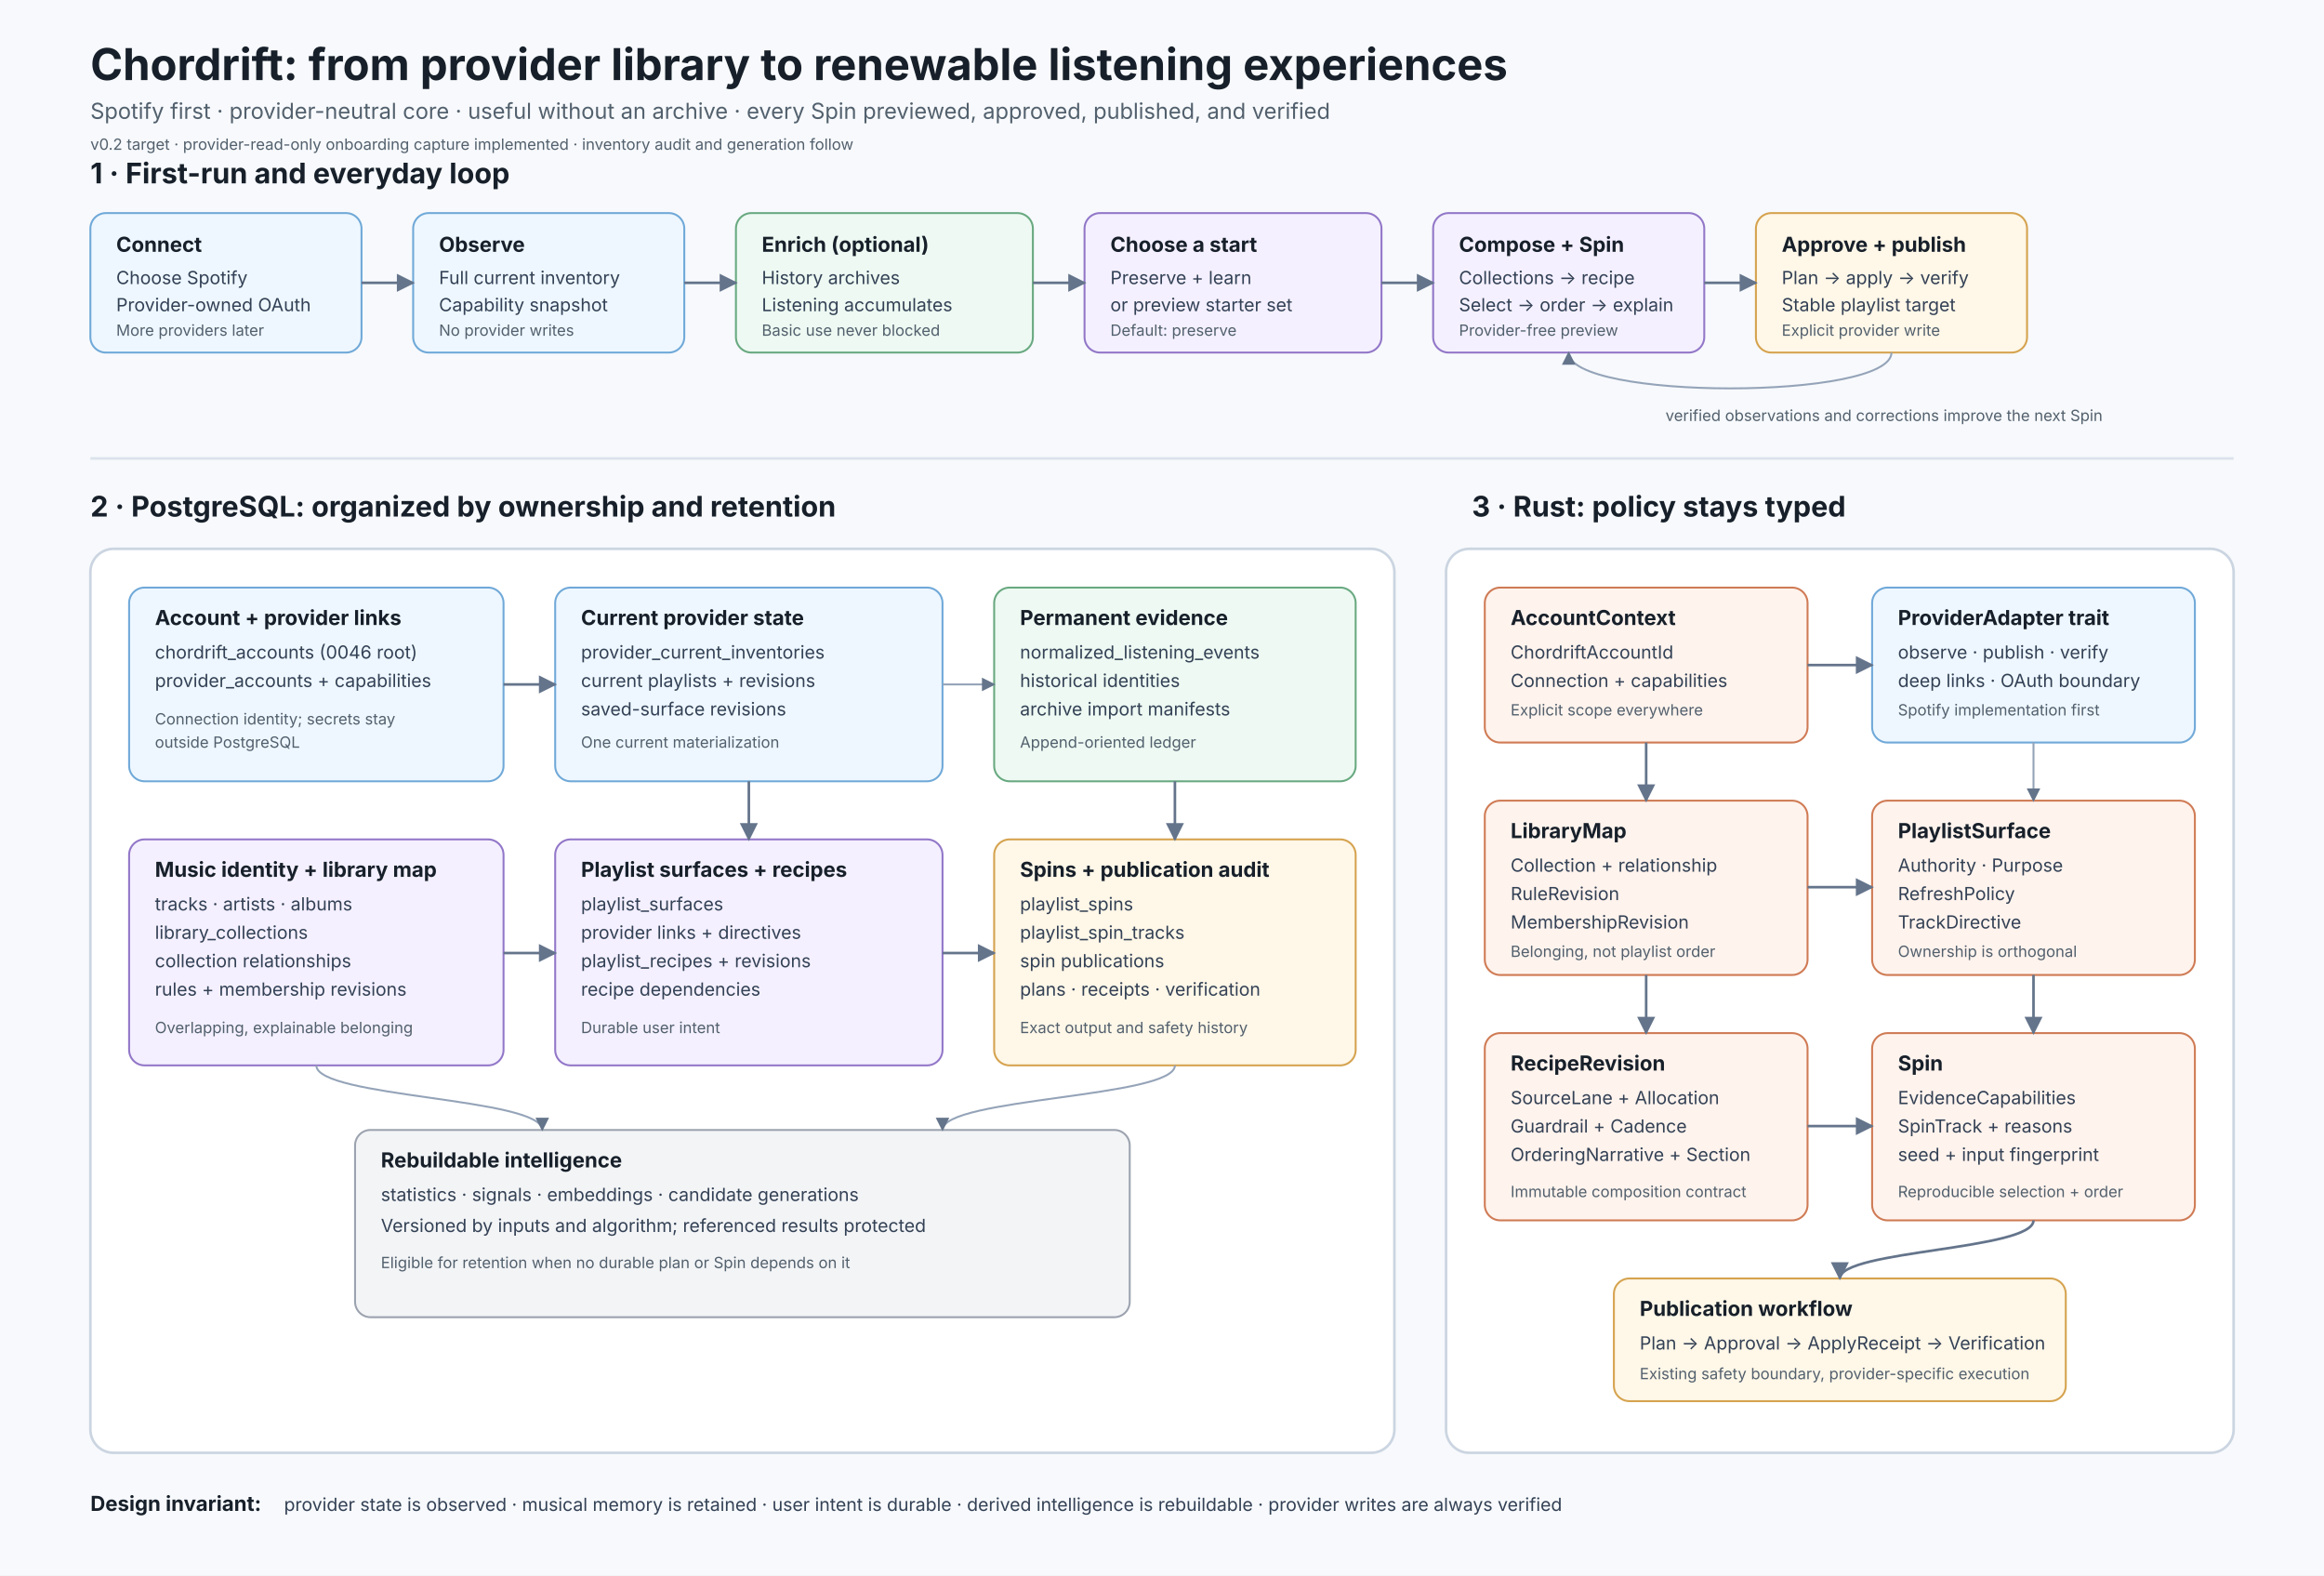
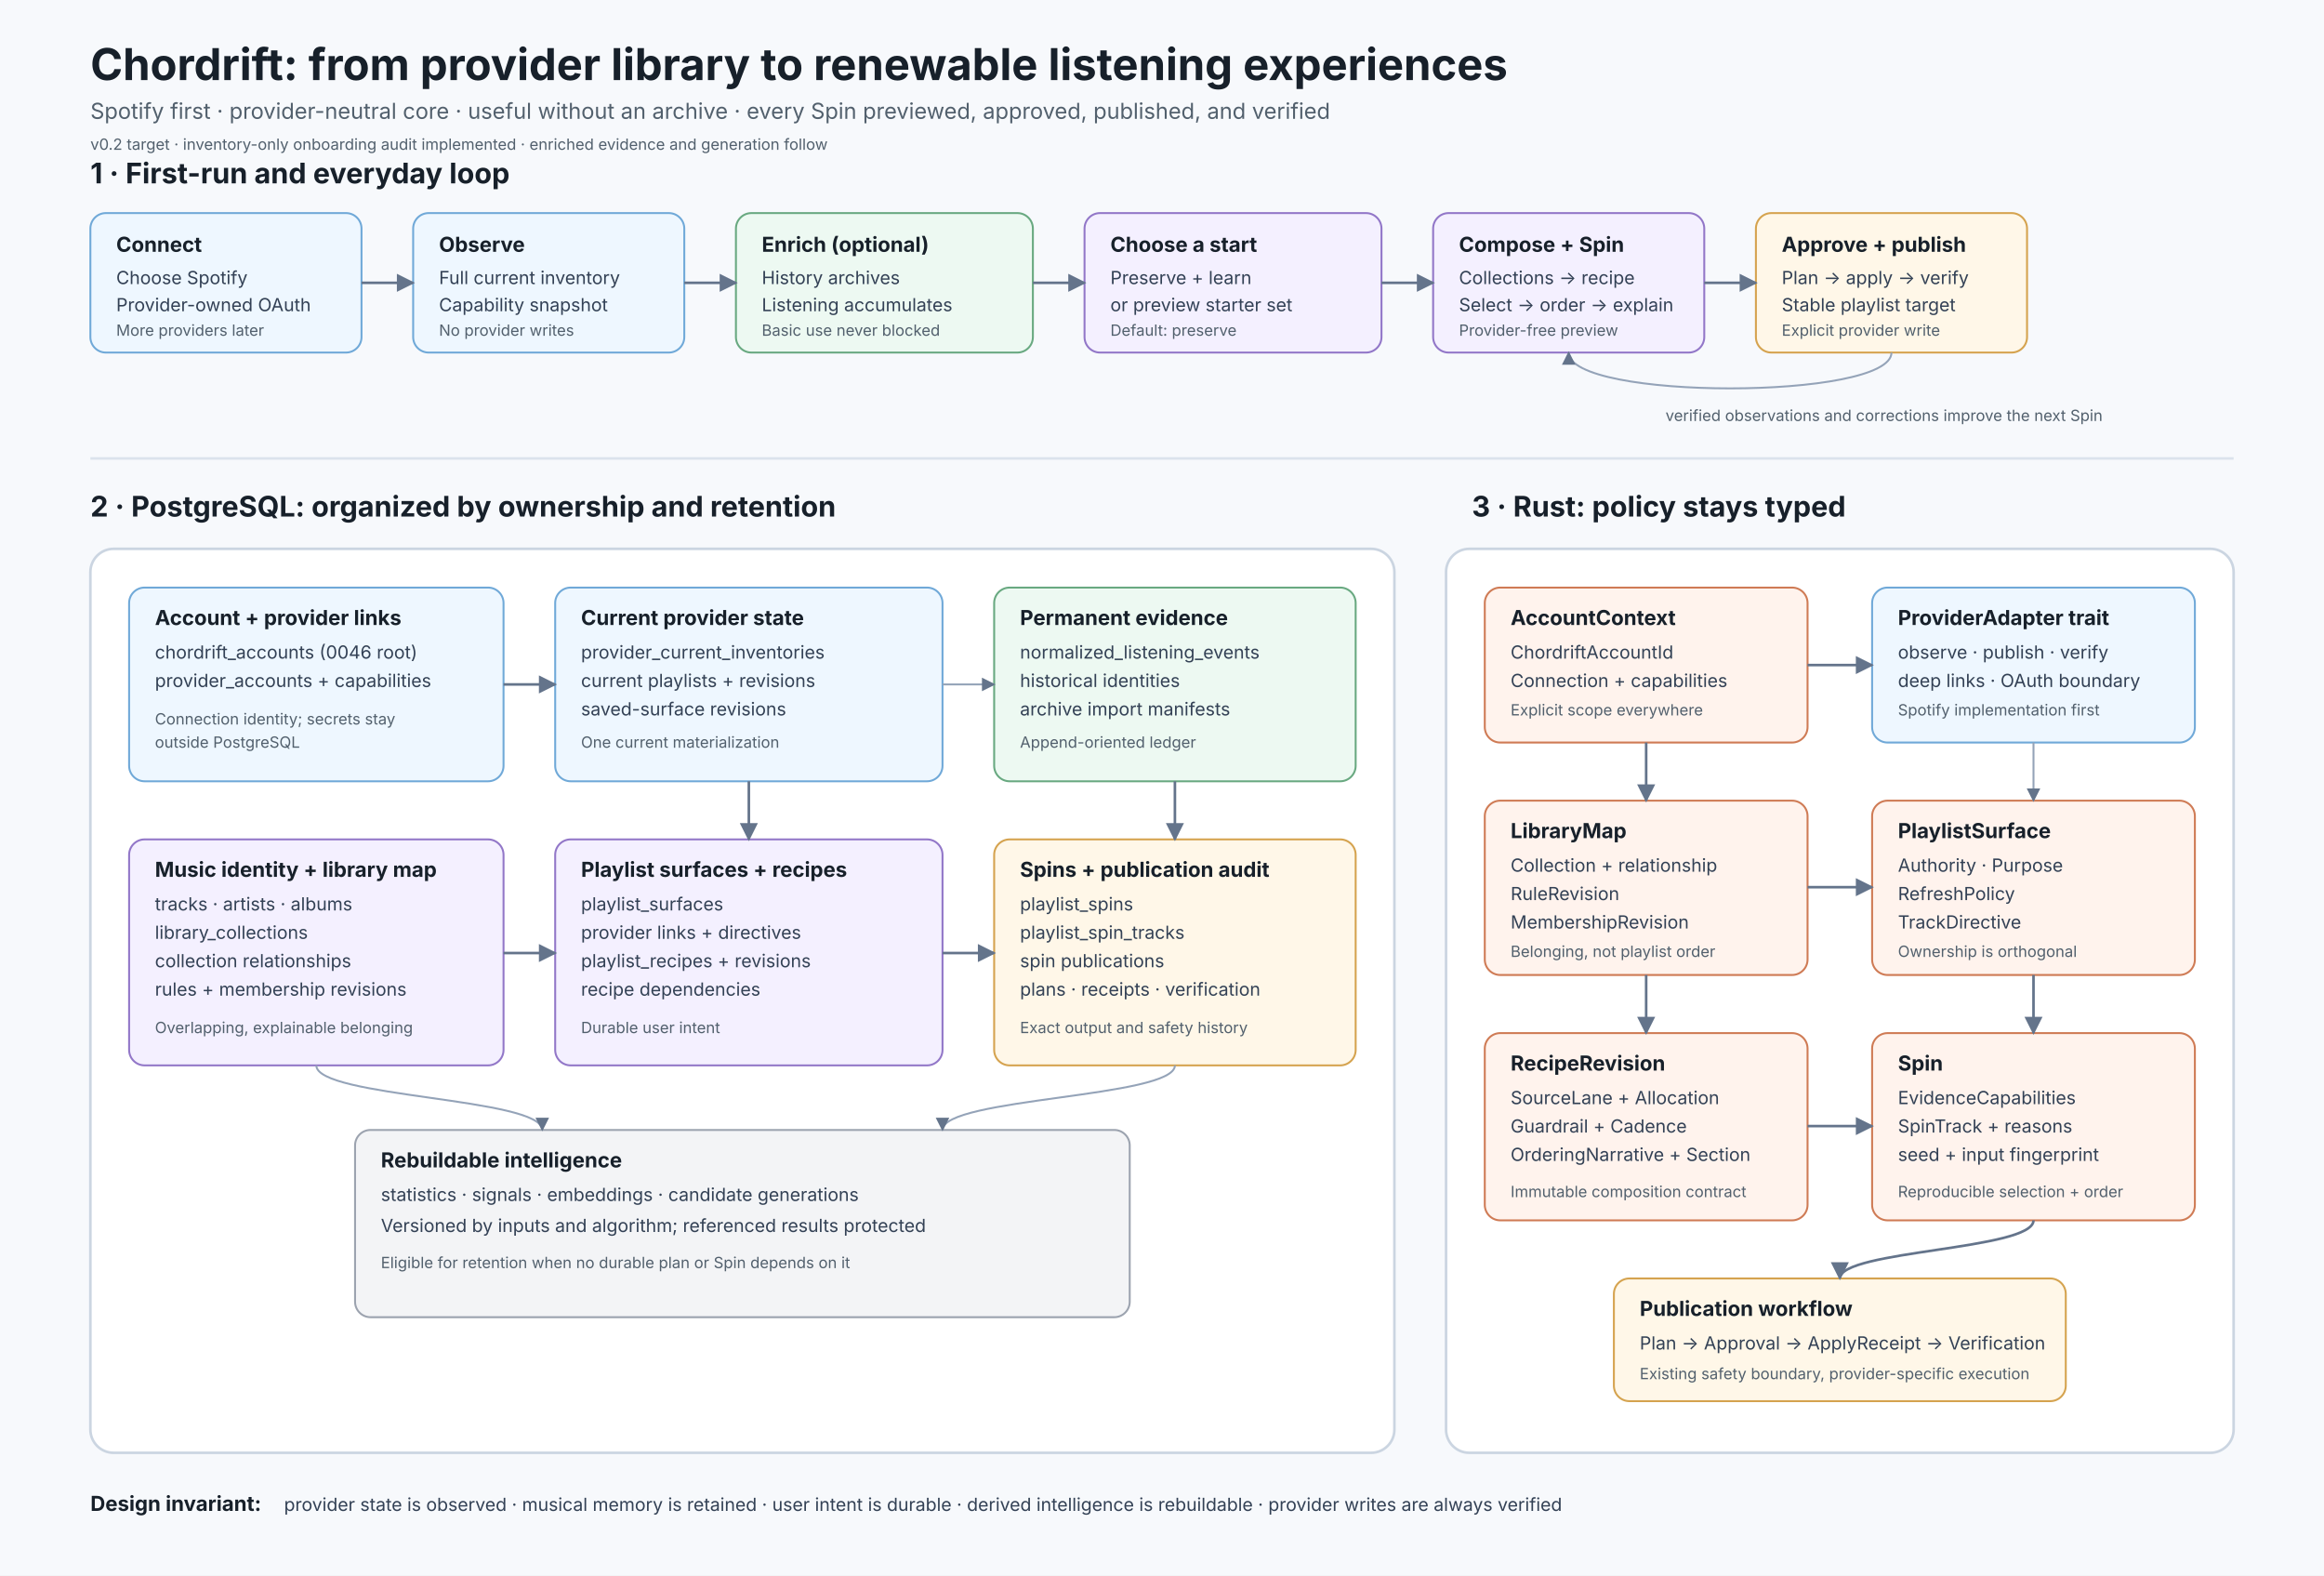
<svg xmlns="http://www.w3.org/2000/svg" width="1800" height="1220" viewBox="0 0 1800 1220" role="img" aria-labelledby="title desc">
  <defs>
    <style>
      text { font-family: ui-sans-serif, -apple-system, BlinkMacSystemFont, "Segoe UI", sans-serif; fill: #17202a; }
      .title { font-size: 34px; font-weight: 700; }
      .subtitle { font-size: 17px; fill: #52606d; }
      .section { font-size: 22px; font-weight: 700; }
      .label { font-size: 16px; font-weight: 700; }
      .body { font-size: 14px; fill: #334155; }
      .small { font-size: 12px; fill: #52606d; }
      .panel { fill: #ffffff; stroke: #cbd5e1; stroke-width: 2; rx: 18; }
      .node { fill: #f8fafc; stroke: #cbd5e1; stroke-width: 1.5; rx: 12; }
      .provider { fill: #eef7ff; stroke: #70a9d8; }
      .intent { fill: #f4f0ff; stroke: #9277c8; }
      .evidence { fill: #edf9f2; stroke: #69a981; }
      .audit { fill: #fff7e8; stroke: #d5a34f; }
      .cache { fill: #f3f4f6; stroke: #9ca3af; }
      .rust { fill: #fff3ed; stroke: #cf7b55; }
      .arrow { fill: none; stroke: #64748b; stroke-width: 2; marker-end: url(#arrow); }
      .soft-arrow { fill: none; stroke: #94a3b8; stroke-width: 1.5; marker-end: url(#arrow); }
      .divider { stroke: #dbe3ec; stroke-width: 2; }
    </style>
    <marker id="arrow" viewBox="0 0 10 10" refX="9" refY="5" markerWidth="7" markerHeight="7" orient="auto-start-reverse">
      <path d="M 0 0 L 10 5 L 0 10 z" fill="#64748b" />
    </marker>
  </defs>
  <rect width="1800" height="1220" fill="#f7f9fc" />
  <text x="70" y="62" class="title">Chordrift: from provider library to renewable listening experiences</text>
  <text x="70" y="92" class="subtitle">Spotify first · provider-neutral core · useful without an archive · every Spin previewed, approved, published, and verified</text>
-   <text x="70" y="116" class="small">v0.2 target · provider-read-only onboarding capture implemented · inventory audit and generation follow</text>
+   <text x="70" y="116" class="small">v0.2 target · inventory-only onboarding audit implemented · enriched evidence and generation follow</text>
  <text x="70" y="142" class="section">1 · First-run and everyday loop</text>
  <g>
    <rect x="70" y="165" width="210" height="108" class="node provider" />
    <text x="90" y="195" class="label">Connect</text>
    <text x="90" y="220" class="body">Choose Spotify</text>
    <text x="90" y="241" class="body">Provider-owned OAuth</text>
    <text x="90" y="260" class="small">More providers later</text>
    <rect x="320" y="165" width="210" height="108" class="node provider" />
    <text x="340" y="195" class="label">Observe</text>
    <text x="340" y="220" class="body">Full current inventory</text>
    <text x="340" y="241" class="body">Capability snapshot</text>
    <text x="340" y="260" class="small">No provider writes</text>
    <rect x="570" y="165" width="230" height="108" class="node evidence" />
    <text x="590" y="195" class="label">Enrich (optional)</text>
    <text x="590" y="220" class="body">History archives</text>
    <text x="590" y="241" class="body">Listening accumulates</text>
    <text x="590" y="260" class="small">Basic use never blocked</text>
    <rect x="840" y="165" width="230" height="108" class="node intent" />
    <text x="860" y="195" class="label">Choose a start</text>
    <text x="860" y="220" class="body">Preserve + learn</text>
    <text x="860" y="241" class="body">or preview starter set</text>
    <text x="860" y="260" class="small">Default: preserve</text>
    <rect x="1110" y="165" width="210" height="108" class="node intent" />
    <text x="1130" y="195" class="label">Compose + Spin</text>
    <text x="1130" y="220" class="body">Collections → recipe</text>
    <text x="1130" y="241" class="body">Select → order → explain</text>
    <text x="1130" y="260" class="small">Provider-free preview</text>
    <rect x="1360" y="165" width="210" height="108" class="node audit" />
    <text x="1380" y="195" class="label">Approve + publish</text>
    <text x="1380" y="220" class="body">Plan → apply → verify</text>
    <text x="1380" y="241" class="body">Stable playlist target</text>
    <text x="1380" y="260" class="small">Explicit provider write</text>
    <path d="M280 219 H320" class="arrow" />
    <path d="M530 219 H570" class="arrow" />
    <path d="M800 219 H840" class="arrow" />
    <path d="M1070 219 H1110" class="arrow" />
    <path d="M1320 219 H1360" class="arrow" />
    <path d="M1465 273 C1465 310 1215 310 1215 273" class="soft-arrow" />
    <text x="1290" y="326" class="small">verified observations and corrections improve the next Spin</text>
  </g>
  <line x1="70" y1="355" x2="1730" y2="355" class="divider" />
  <text x="70" y="400" class="section">2 · PostgreSQL: organized by ownership and retention</text>
  <g>
    <rect x="70" y="425" width="1010" height="700" class="panel" />
    <rect x="100" y="455" width="290" height="150" class="node provider" />
    <text x="120" y="484" class="label">Account + provider links</text>
    <text x="120" y="510" class="body">chordrift_accounts (0046 root)</text>
    <text x="120" y="532" class="body">provider_accounts + capabilities</text>
    <text x="120" y="561" class="small">Connection identity; secrets stay</text>
    <text x="120" y="579" class="small">outside PostgreSQL</text>
    <rect x="430" y="455" width="300" height="150" class="node provider" />
    <text x="450" y="484" class="label">Current provider state</text>
    <text x="450" y="510" class="body">provider_current_inventories</text>
    <text x="450" y="532" class="body">current playlists + revisions</text>
    <text x="450" y="554" class="body">saved-surface revisions</text>
    <text x="450" y="579" class="small">One current materialization</text>
    <rect x="770" y="455" width="280" height="150" class="node evidence" />
    <text x="790" y="484" class="label">Permanent evidence</text>
    <text x="790" y="510" class="body">normalized_listening_events</text>
    <text x="790" y="532" class="body">historical identities</text>
    <text x="790" y="554" class="body">archive import manifests</text>
    <text x="790" y="579" class="small">Append-oriented ledger</text>
    <rect x="100" y="650" width="290" height="175" class="node intent" />
    <text x="120" y="679" class="label">Music identity + library map</text>
    <text x="120" y="705" class="body">tracks · artists · albums</text>
    <text x="120" y="727" class="body">library_collections</text>
    <text x="120" y="749" class="body">collection relationships</text>
    <text x="120" y="771" class="body">rules + membership revisions</text>
    <text x="120" y="800" class="small">Overlapping, explainable belonging</text>
    <rect x="430" y="650" width="300" height="175" class="node intent" />
    <text x="450" y="679" class="label">Playlist surfaces + recipes</text>
    <text x="450" y="705" class="body">playlist_surfaces</text>
    <text x="450" y="727" class="body">provider links + directives</text>
    <text x="450" y="749" class="body">playlist_recipes + revisions</text>
    <text x="450" y="771" class="body">recipe dependencies</text>
    <text x="450" y="800" class="small">Durable user intent</text>
    <rect x="770" y="650" width="280" height="175" class="node audit" />
    <text x="790" y="679" class="label">Spins + publication audit</text>
    <text x="790" y="705" class="body">playlist_spins</text>
    <text x="790" y="727" class="body">playlist_spin_tracks</text>
    <text x="790" y="749" class="body">spin publications</text>
    <text x="790" y="771" class="body">plans · receipts · verification</text>
    <text x="790" y="800" class="small">Exact output and safety history</text>
    <rect x="275" y="875" width="600" height="145" class="node cache" />
    <text x="295" y="904" class="label">Rebuildable intelligence</text>
    <text x="295" y="930" class="body">statistics · signals · embeddings · candidate generations</text>
    <text x="295" y="954" class="body">Versioned by inputs and algorithm; referenced results protected</text>
    <text x="295" y="982" class="small">Eligible for retention when no durable plan or Spin depends on it</text>
    <path d="M390 530 H430" class="arrow" />
    <path d="M730 530 H770" class="soft-arrow" />
    <path d="M580 605 V650" class="arrow" />
    <path d="M910 605 V650" class="arrow" />
    <path d="M390 738 H430" class="arrow" />
    <path d="M730 738 H770" class="arrow" />
    <path d="M245 825 C245 850 420 850 420 875" class="soft-arrow" />
    <path d="M910 825 C910 850 730 850 730 875" class="soft-arrow" />
  </g>
  <text x="1140" y="400" class="section">3 · Rust: policy stays typed</text>
  <g>
    <rect x="1120" y="425" width="610" height="700" class="panel" />
    <rect x="1150" y="455" width="250" height="120" class="node rust" />
    <text x="1170" y="484" class="label">AccountContext</text>
    <text x="1170" y="510" class="body">ChordriftAccountId</text>
    <text x="1170" y="532" class="body">Connection + capabilities</text>
    <text x="1170" y="554" class="small">Explicit scope everywhere</text>
    <rect x="1450" y="455" width="250" height="120" class="node provider" />
    <text x="1470" y="484" class="label">ProviderAdapter trait</text>
    <text x="1470" y="510" class="body">observe · publish · verify</text>
    <text x="1470" y="532" class="body">deep links · OAuth boundary</text>
    <text x="1470" y="554" class="small">Spotify implementation first</text>
    <rect x="1150" y="620" width="250" height="135" class="node rust" />
    <text x="1170" y="649" class="label">LibraryMap</text>
    <text x="1170" y="675" class="body">Collection + relationship</text>
    <text x="1170" y="697" class="body">RuleRevision</text>
    <text x="1170" y="719" class="body">MembershipRevision</text>
    <text x="1170" y="741" class="small">Belonging, not playlist order</text>
    <rect x="1450" y="620" width="250" height="135" class="node rust" />
    <text x="1470" y="649" class="label">PlaylistSurface</text>
    <text x="1470" y="675" class="body">Authority · Purpose</text>
    <text x="1470" y="697" class="body">RefreshPolicy</text>
    <text x="1470" y="719" class="body">TrackDirective</text>
    <text x="1470" y="741" class="small">Ownership is orthogonal</text>
    <rect x="1150" y="800" width="250" height="145" class="node rust" />
    <text x="1170" y="829" class="label">RecipeRevision</text>
    <text x="1170" y="855" class="body">SourceLane + Allocation</text>
    <text x="1170" y="877" class="body">Guardrail + Cadence</text>
    <text x="1170" y="899" class="body">OrderingNarrative + Section</text>
    <text x="1170" y="927" class="small">Immutable composition contract</text>
    <rect x="1450" y="800" width="250" height="145" class="node rust" />
    <text x="1470" y="829" class="label">Spin</text>
    <text x="1470" y="855" class="body">EvidenceCapabilities</text>
    <text x="1470" y="877" class="body">SpinTrack + reasons</text>
    <text x="1470" y="899" class="body">seed + input fingerprint</text>
    <text x="1470" y="927" class="small">Reproducible selection + order</text>
    <rect x="1250" y="990" width="350" height="95" class="node audit" />
    <text x="1270" y="1019" class="label">Publication workflow</text>
    <text x="1270" y="1045" class="body">Plan → Approval → ApplyReceipt → Verification</text>
    <text x="1270" y="1068" class="small">Existing safety boundary, provider-specific execution</text>
    <path d="M1400 515 H1450" class="arrow" />
    <path d="M1275 575 V620" class="arrow" />
    <path d="M1575 575 V620" class="soft-arrow" />
    <path d="M1400 687 H1450" class="arrow" />
    <path d="M1275 755 V800" class="arrow" />
    <path d="M1575 755 V800" class="arrow" />
    <path d="M1400 872 H1450" class="arrow" />
    <path d="M1575 945 C1575 968 1425 968 1425 990" class="arrow" />
  </g>
  <text x="70" y="1170" class="label">Design invariant:</text>
  <text x="220" y="1170" class="body">provider state is observed · musical memory is retained · user intent is durable · derived intelligence is rebuildable · provider writes are always verified</text>
</svg>
